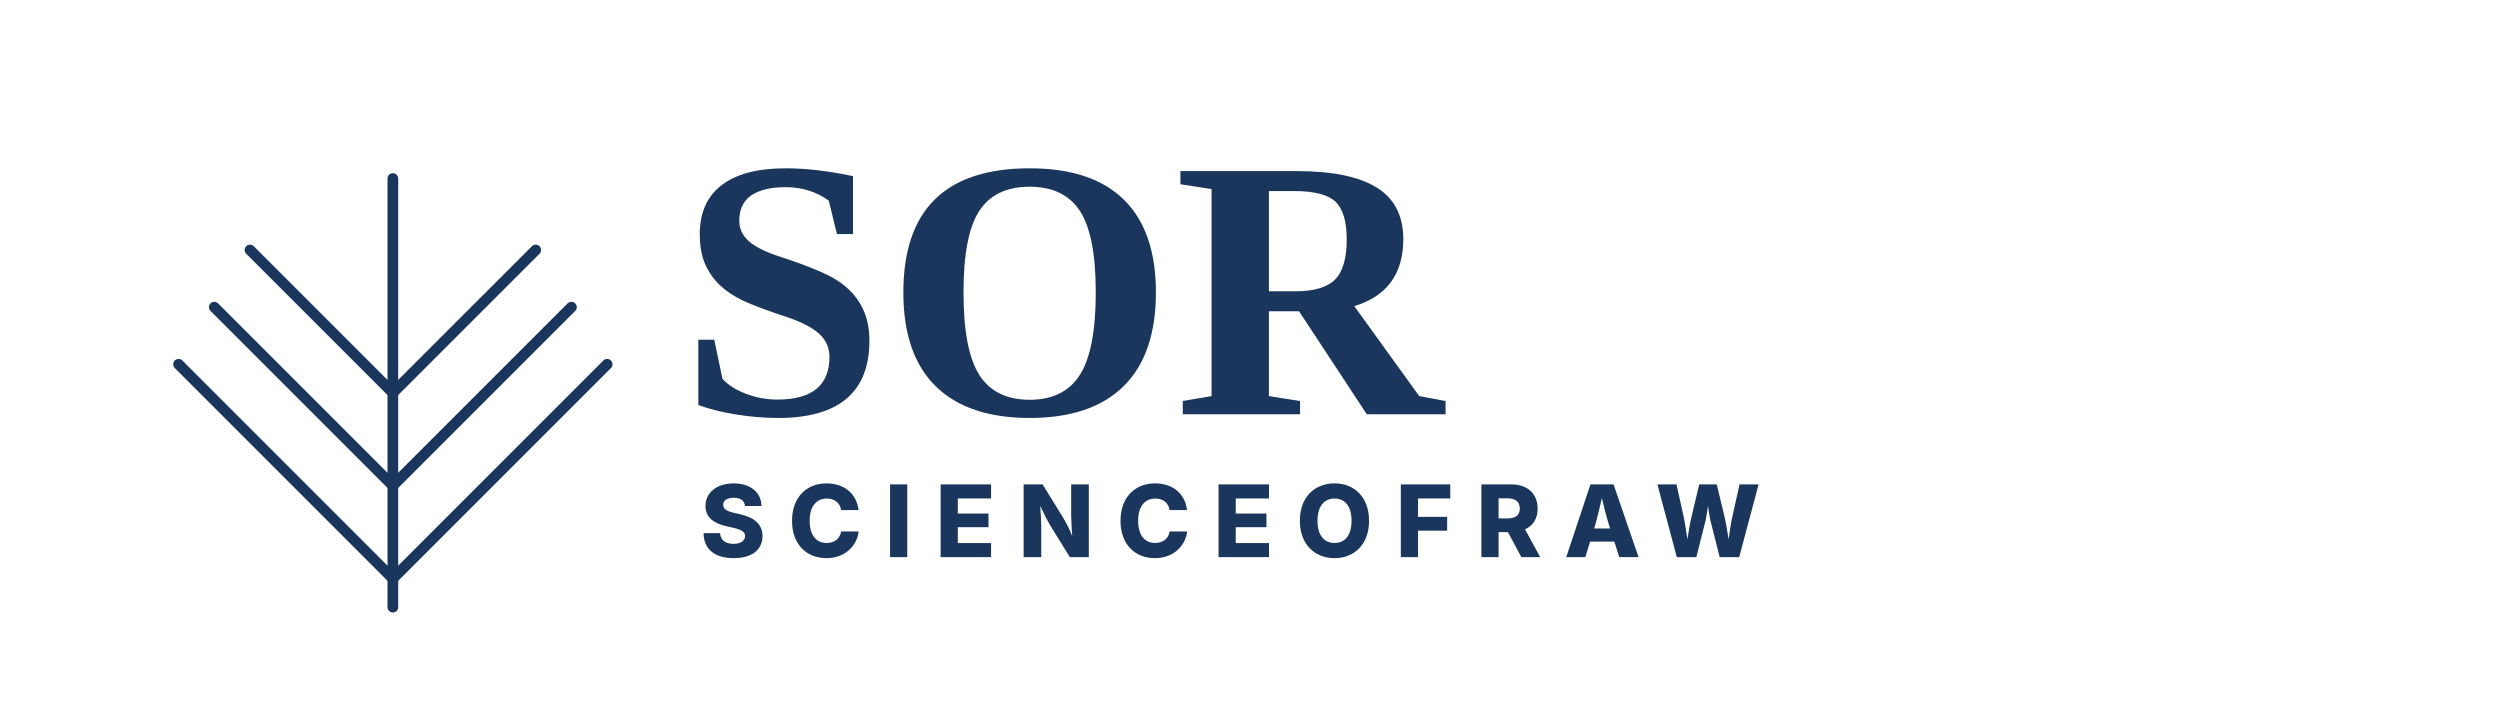
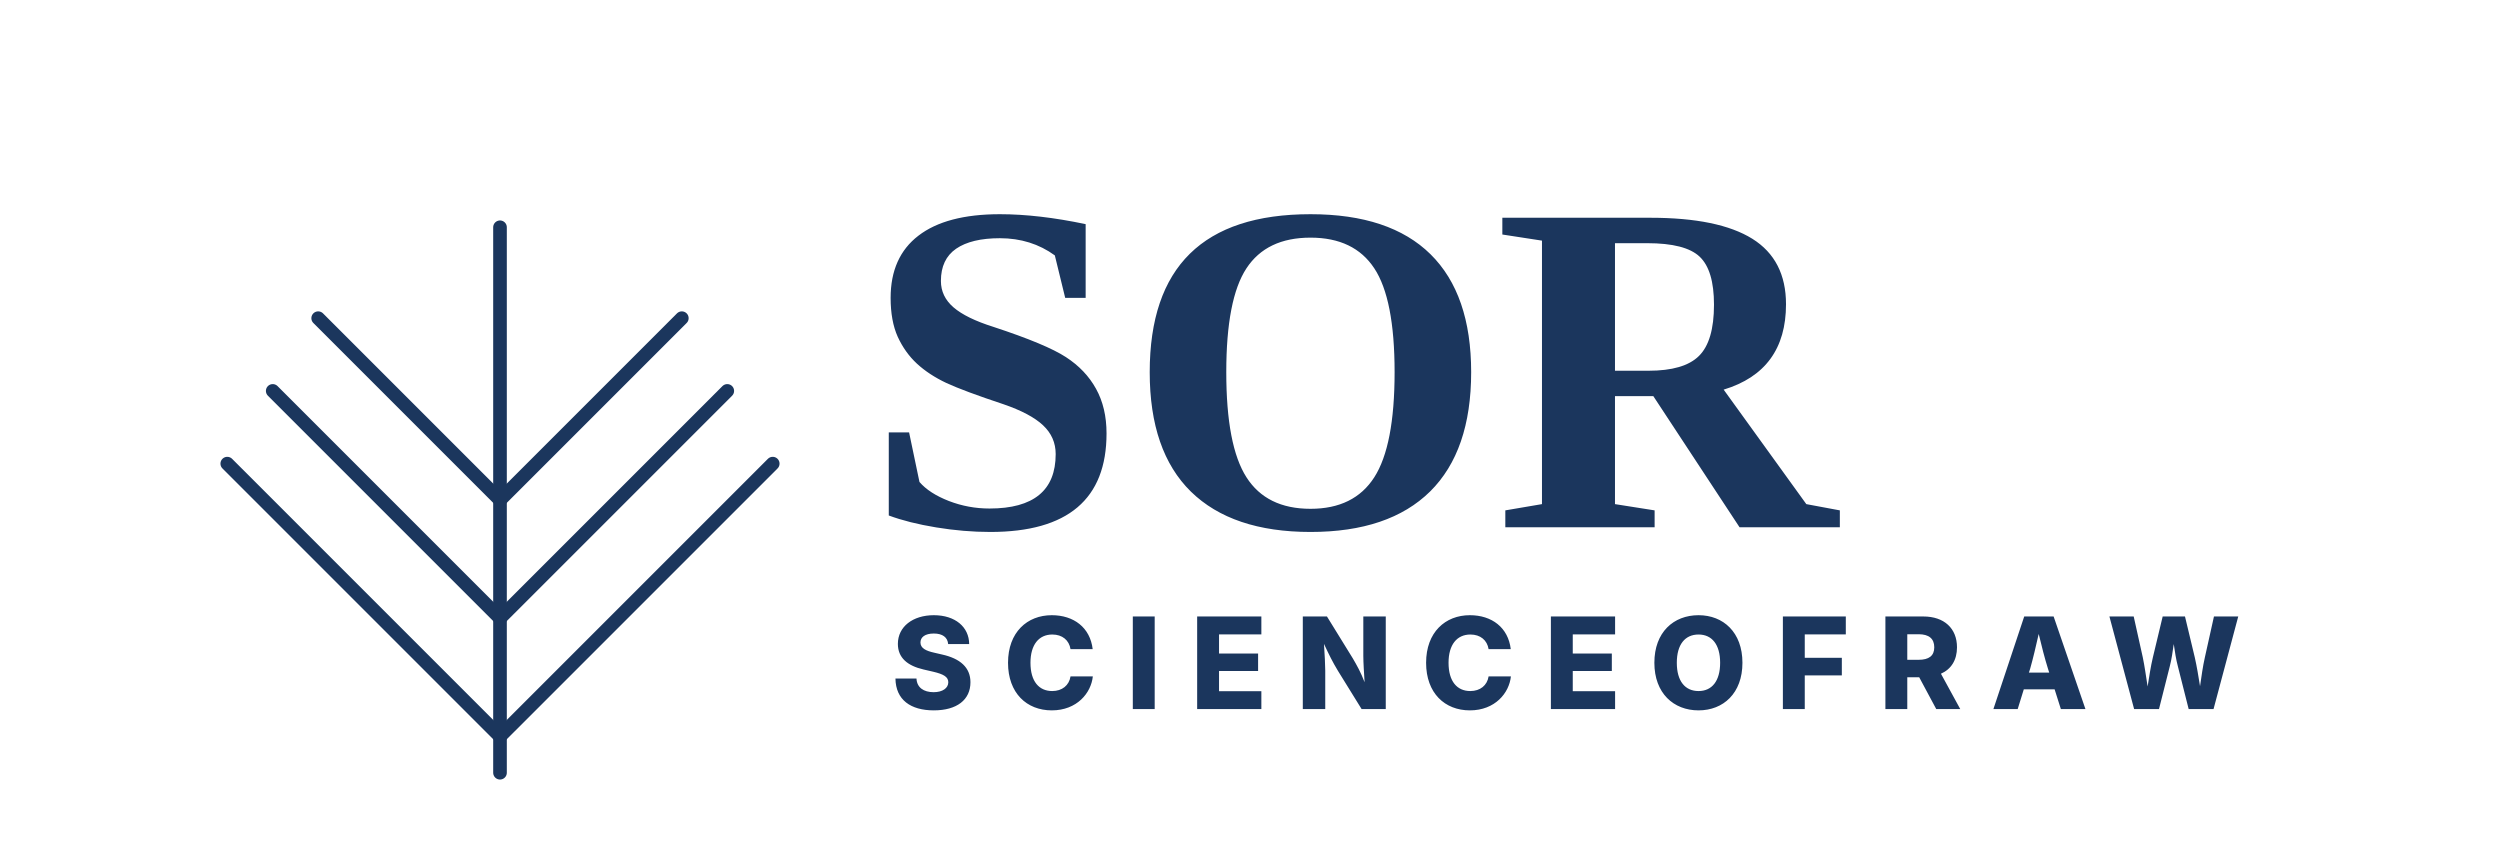
- <svg xmlns="http://www.w3.org/2000/svg" viewBox="0 0 350 100" width="100%" height="100%">
+ <svg xmlns="http://www.w3.org/2000/svg" viewBox="0 0 275 95" width="100%" height="100%">
  <style>
    .sor-text { font-family: 'Georgia', 'Times New Roman', serif; font-size: 52px; fill: #1b365d; font-weight: bold; }
    .sub-text { font-family: 'Inter', sans-serif; font-size: 14px; fill: #1b365d; font-weight: 800; letter-spacing: 0.22em; }
    .line-art { stroke: #1b365d; stroke-width: 1.5; stroke-linecap: round; }
  </style>
  <g transform="translate(10, 10)">
    <line x1="45" y1="15" x2="45" y2="75" class="line-art" />
    <line x1="45" y1="45" x2="25" y2="25" class="line-art" />
    <line x1="45" y1="45" x2="65" y2="25" class="line-art" />
    <line x1="45" y1="58" x2="20" y2="33" class="line-art" />
    <line x1="45" y1="58" x2="70" y2="33" class="line-art" />
    <line x1="45" y1="71" x2="15" y2="41" class="line-art" />
    <line x1="45" y1="71" x2="75" y2="41" class="line-art" />
  </g>
  <text x="95" y="58" class="sor-text">SOR</text>
  <text x="98" y="78" class="sub-text">SCIENCEOFRAW</text>
</svg>
